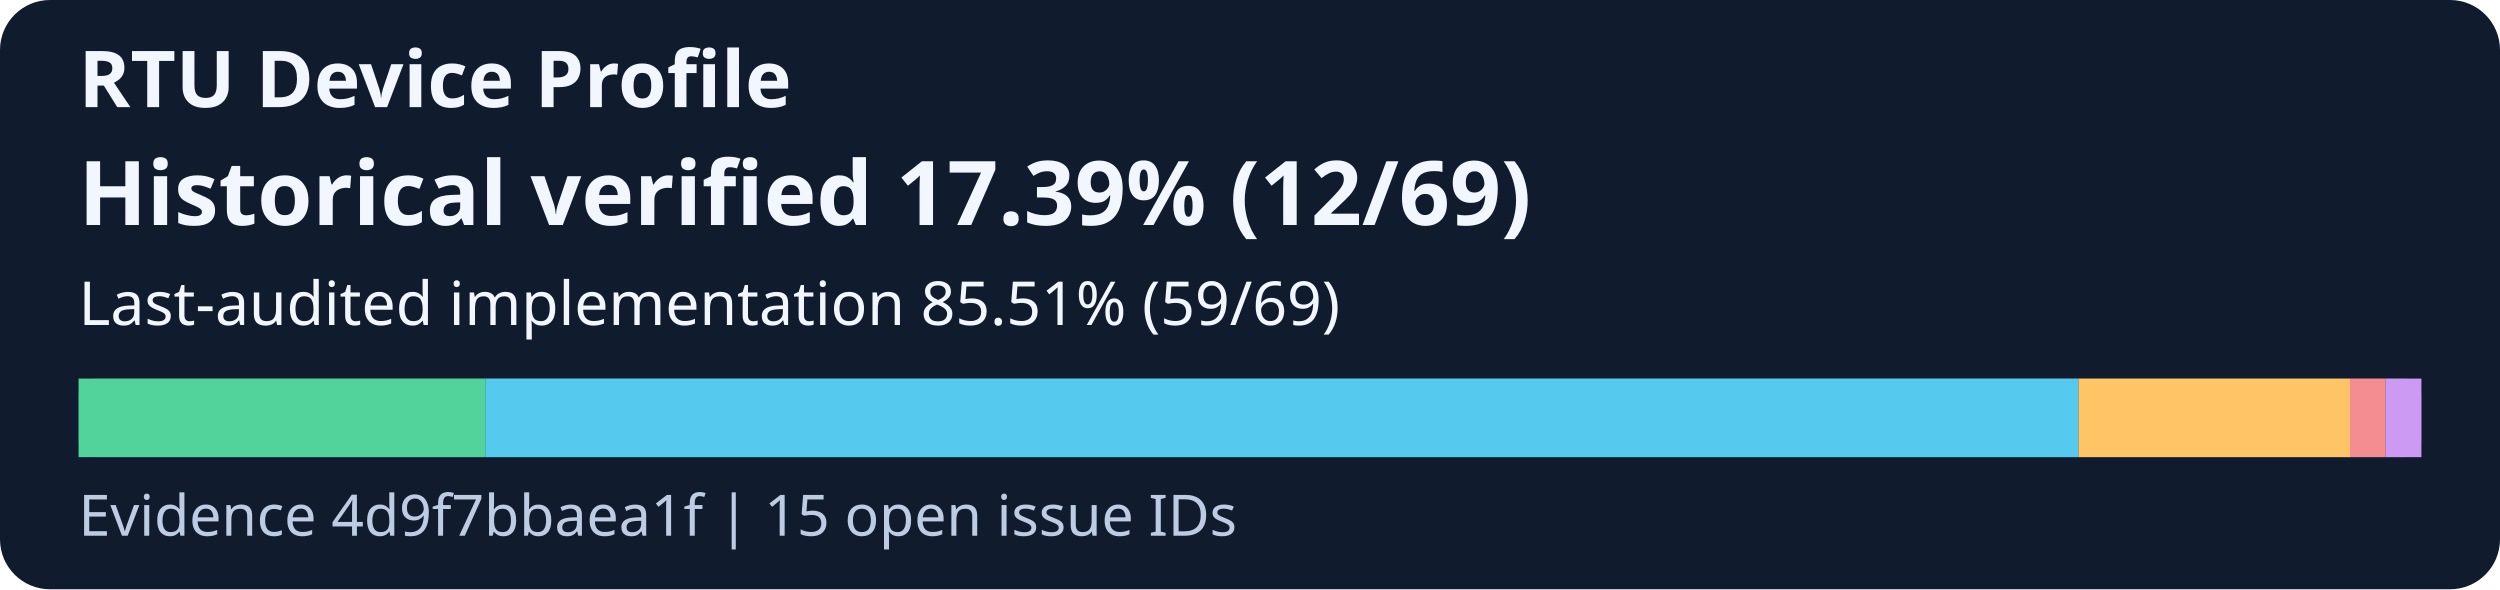
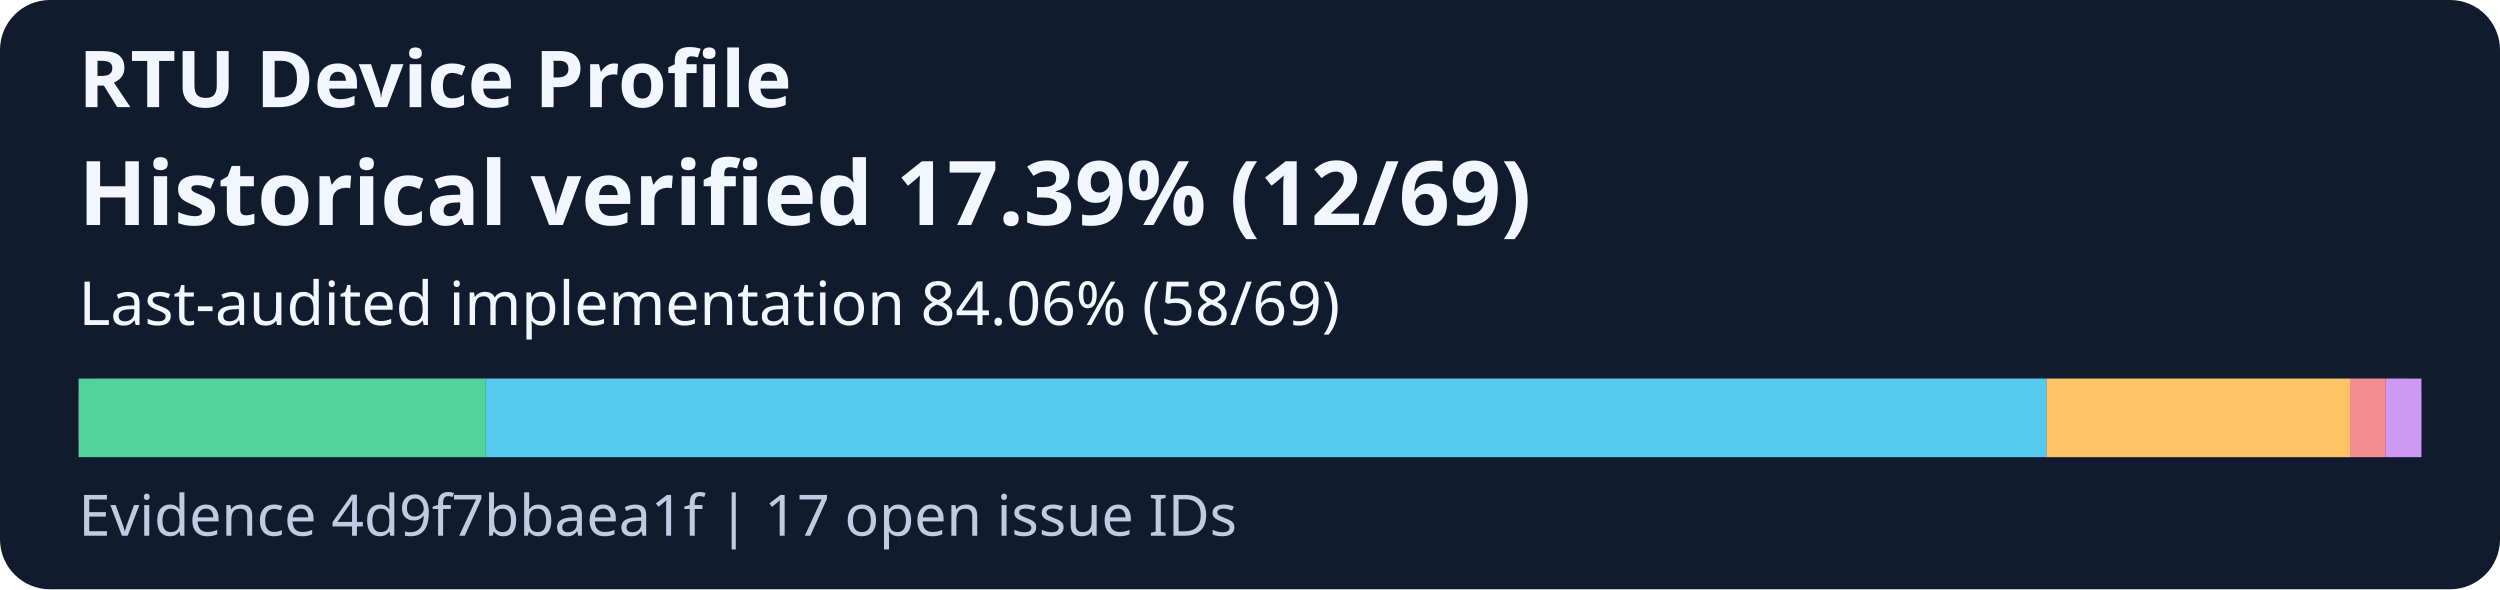
<svg xmlns="http://www.w3.org/2000/svg" viewBox="0 0 700 165" role="img" aria-labelledby="title desc">
  <rect width="700" height="165" rx="14" fill="#101b2d" />
  <g font-family="system-ui, sans-serif" fill="#f1f6ff">
    <text x="22" y="30" font-size="22" font-weight="700">RTU Device Profile</text>
    <text x="22" y="63" font-size="25" font-weight="700">Historical verified 17.39% (12/69)</text>
-     <text x="22" y="91" font-size="17">Last-audited implementation 85.51% (59/69)</text>
-     <text x="22" y="150" font-size="16" fill="#bdcce2">Evidence 4d9f7bbaea1f | 15 open issue IDs</text>
+     <text x="22" y="91" font-size="17">Last-audited implementation 84.06% (58/69)</text>
+     <text x="22" y="150" font-size="16" fill="#bdcce2">Evidence 4d9f7bbaea1f | 17 open issue IDs</text>
  </g>
  <rect x="22" y="106" width="656" height="22" rx="5" fill="#34425a" />
  <rect x="22" y="106" width="114" height="22" fill="#52d39b" />
-   <rect x="136" y="106" width="446" height="22" fill="#55c9ee" />
-   <rect x="582" y="106" width="76" height="22" fill="#ffc465" />
+   <rect x="136" y="106" width="437" height="22" fill="#55c9ee" />
+   <rect x="573" y="106" width="85" height="22" fill="#ffc465" />
  <rect x="658" y="106" width="10" height="22" fill="#f38d91" />
  <rect x="668" y="106" width="10" height="22" fill="#cc9af2" />
</svg>
